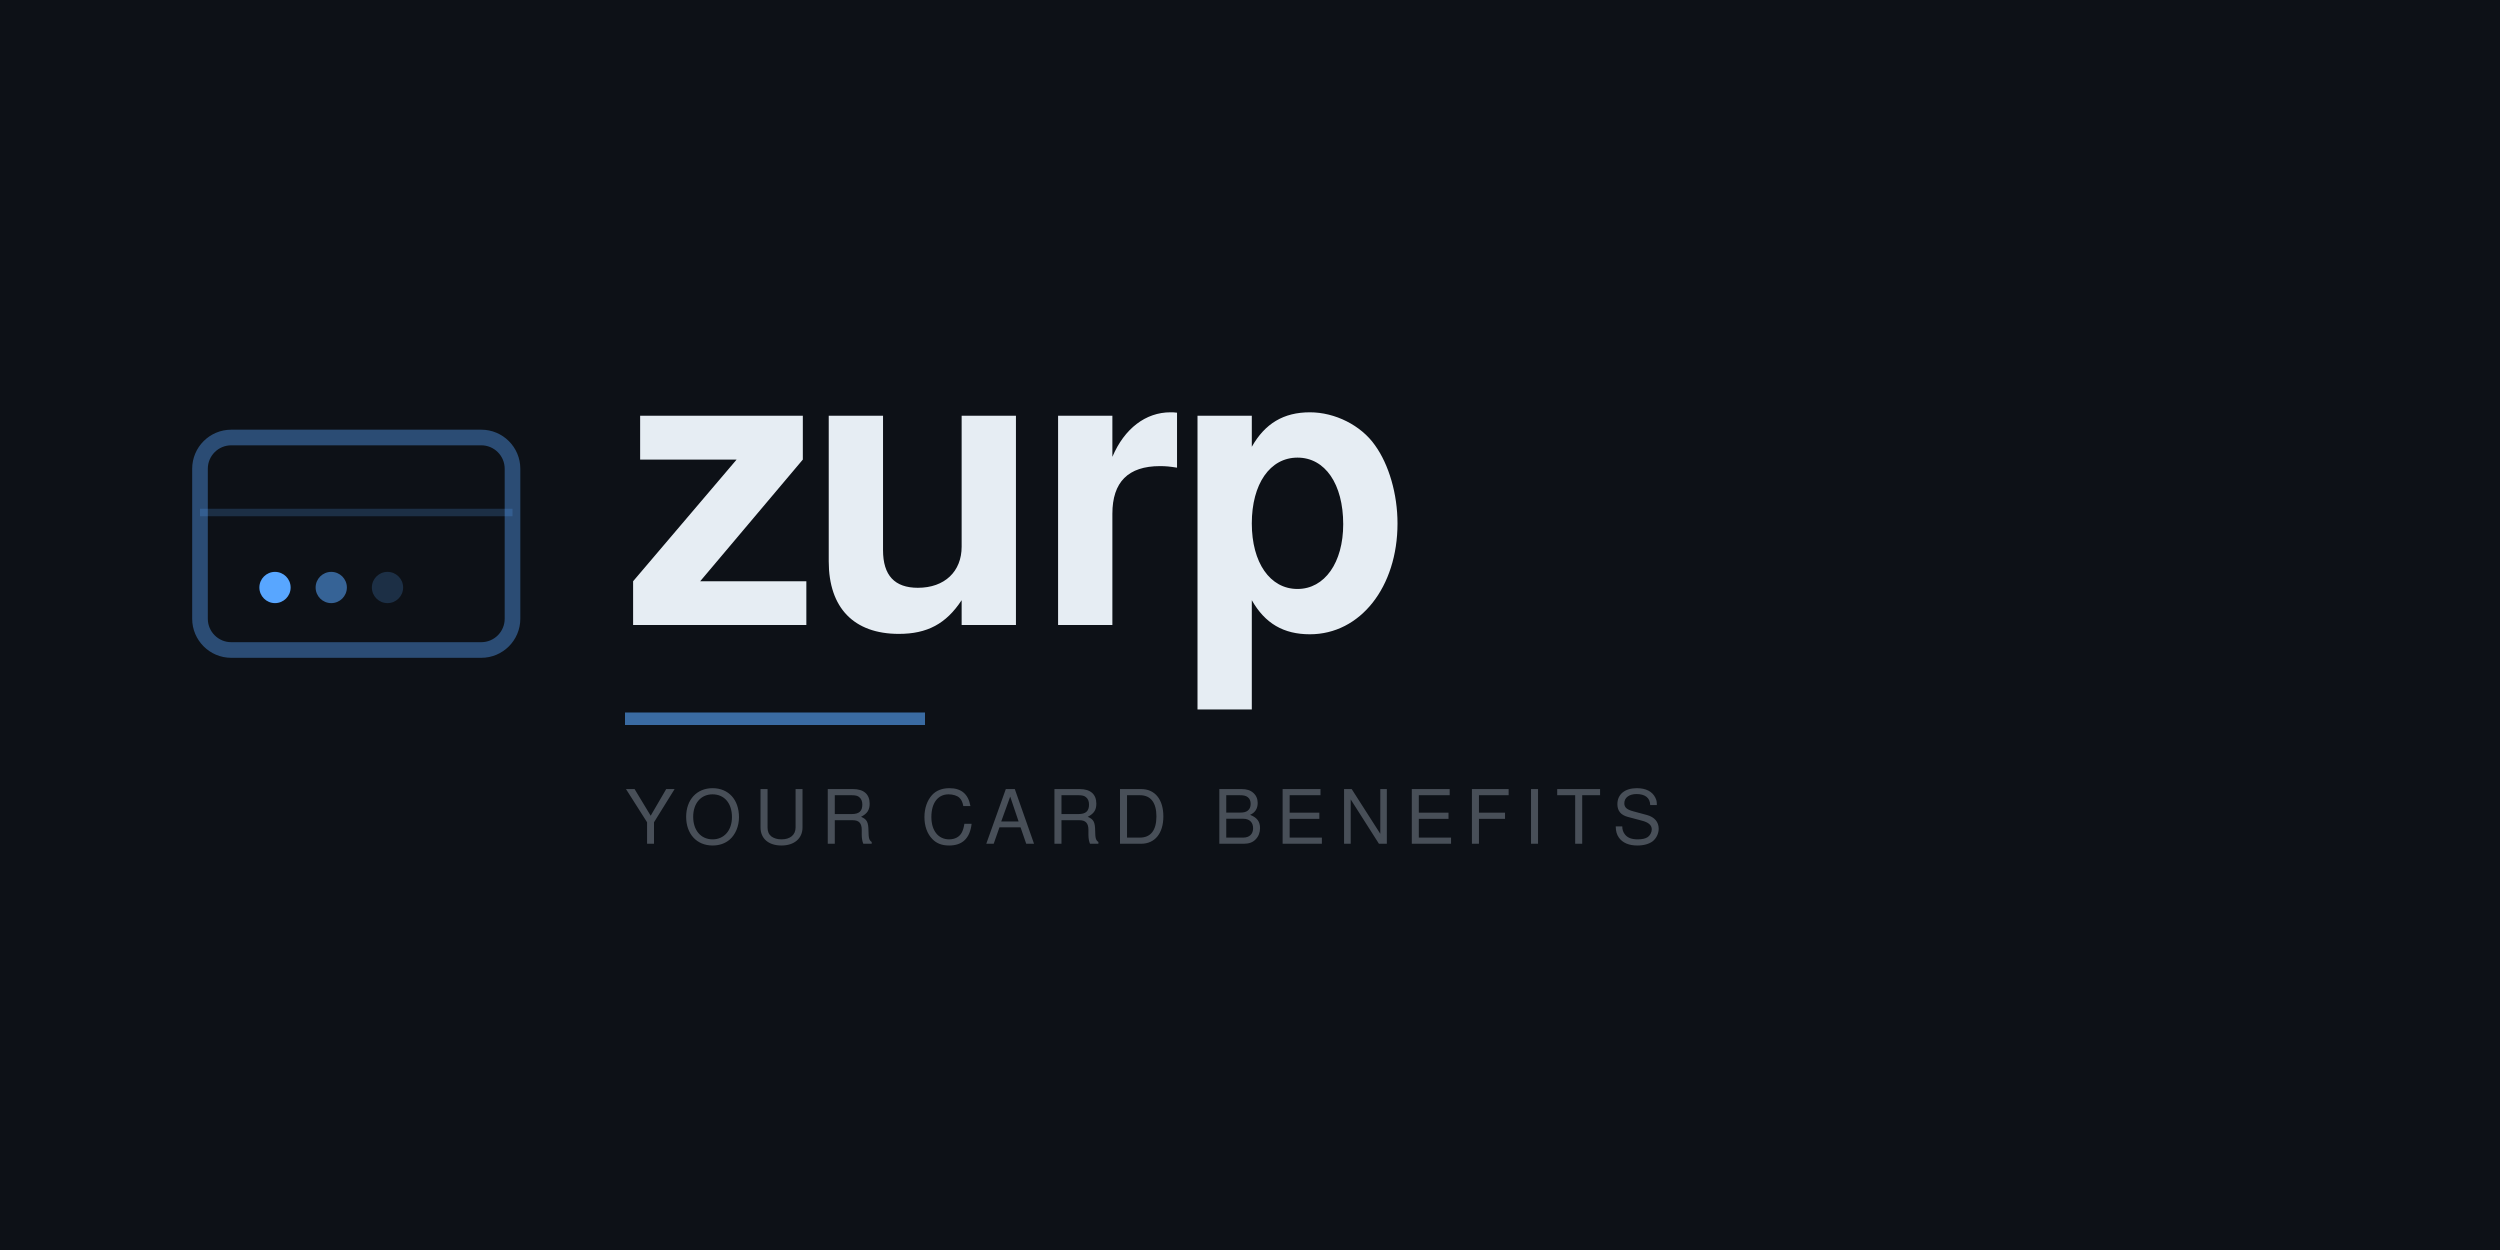
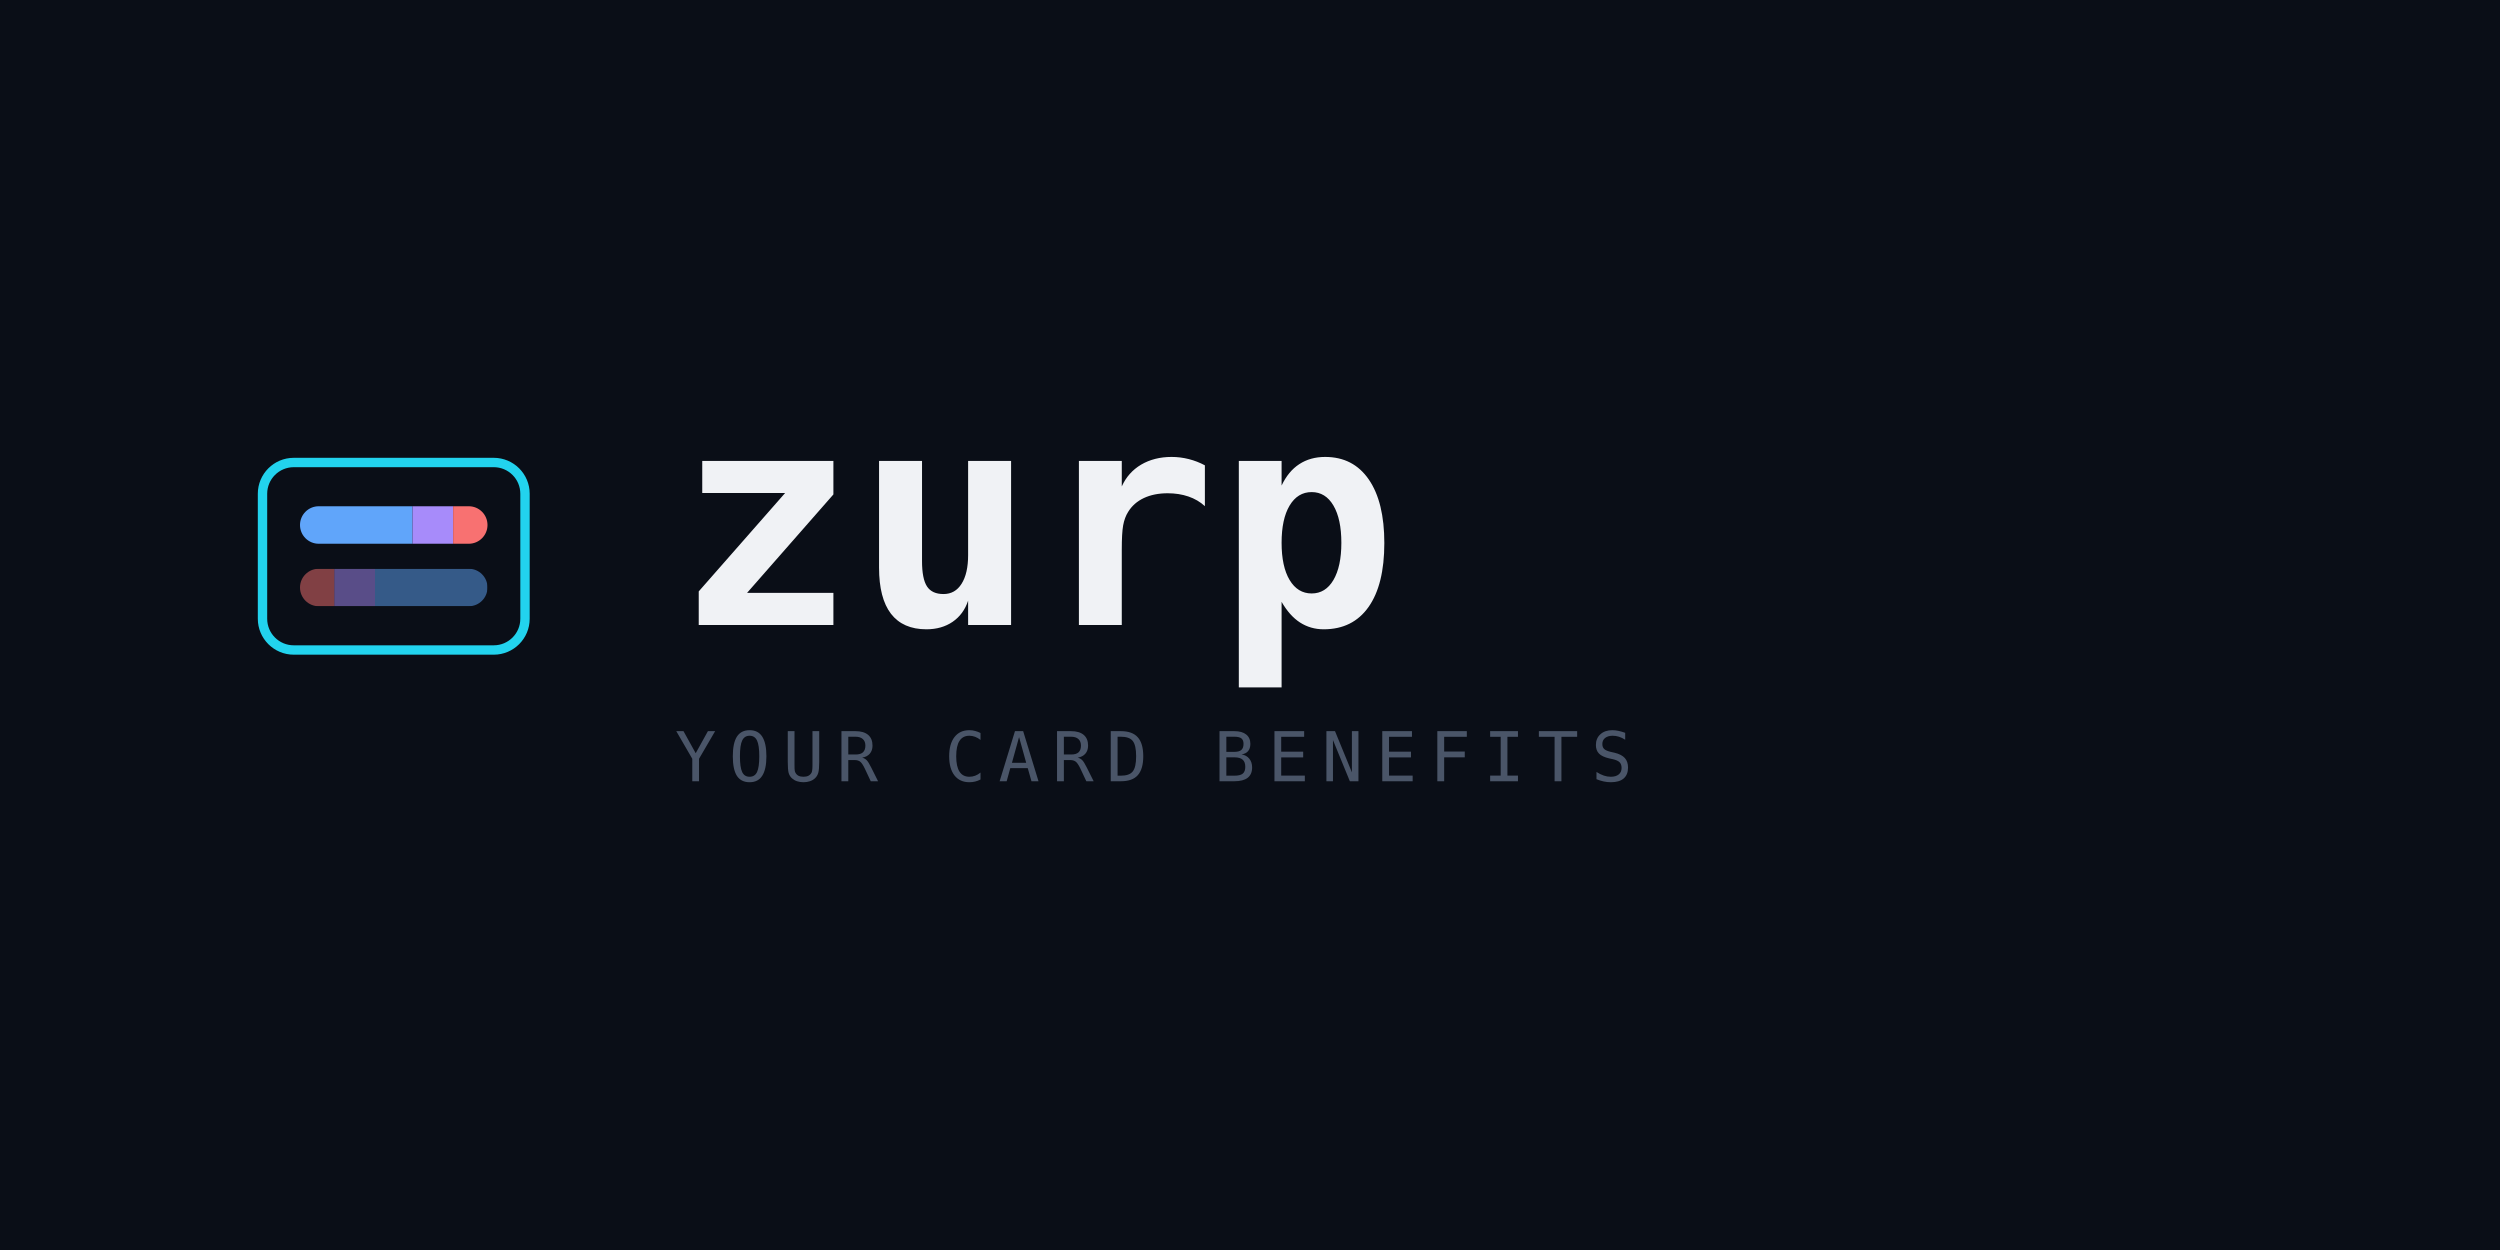
<svg xmlns="http://www.w3.org/2000/svg" viewBox="0 0 400 200" width="400" height="200">
-   <rect width="400" height="200" fill="#0D1117" />
-   <g transform="translate(32, 62)">
-     <rect x="0" y="8" width="50" height="34" rx="5" fill="none" stroke="#58A6FF" stroke-width="2.5" opacity="0.4" />
-     <line x1="0" y1="20" x2="50" y2="20" stroke="#58A6FF" stroke-width="1.2" opacity="0.2" />
-     <circle cx="12" cy="32" r="2.5" fill="#58A6FF" />
-     <circle cx="21" cy="32" r="2.5" fill="#58A6FF" opacity="0.55" />
-     <circle cx="30" cy="32" r="2.5" fill="#58A6FF" opacity="0.2" />
+   <rect width="400" height="200" fill="#0a0e17" />
+   <g transform="translate(40, 72)">
+     <rect x="2" y="2" width="42" height="30" rx="5" fill="#0a0e17" stroke="#22d3ee" stroke-width="1.5" />
+     <clipPath id="og-t">
+       <rect x="8" y="9" width="30" height="6" rx="3" />
+     </clipPath>
+     <g clip-path="url(#og-t)">
+       <rect x="8" y="9" width="18" height="6" fill="#60a5fa" />
+       <rect x="26" y="9" width="6.5" height="6" fill="#a78bfa" />
+       <rect x="32.5" y="9" width="5.5" height="6" fill="#f87171" />
+     </g>
+     <clipPath id="og-b">
+       <rect x="8" y="19" width="30" height="6" rx="3" />
+     </clipPath>
+     <g clip-path="url(#og-b)">
+       <rect x="8" y="19" width="5.5" height="6" fill="#f87171" opacity="0.5" />
+       <rect x="13.5" y="19" width="6.5" height="6" fill="#a78bfa" opacity="0.5" />
+       <rect x="20" y="19" width="18" height="6" fill="#60a5fa" opacity="0.5" />
+     </g>
  </g>
-   <text x="100" y="100" font-family="'SF Pro Display', 'Helvetica Neue', Helvetica, sans-serif" font-weight="600" font-size="62" fill="#E6EDF3" letter-spacing="-1.5">zurp</text>
-   <line x1="100" y1="115" x2="148" y2="115" stroke="#58A6FF" stroke-width="2" opacity="0.6" />
-   <text x="100" y="135" font-family="'SF Pro Display', 'Helvetica Neue', Helvetica, sans-serif" font-weight="400" font-size="12" fill="#484F58" letter-spacing="2">YOUR CARD BENEFITS</text>
+   <text x="108" y="100" font-family="'Space Mono', monospace" font-weight="700" font-size="48" fill="#f0f2f5">zurp</text>
+   <text x="108" y="125" font-family="'Space Mono', monospace" font-weight="400" font-size="11" fill="#4a5568" letter-spacing="2">YOUR CARD BENEFITS</text>
</svg>
